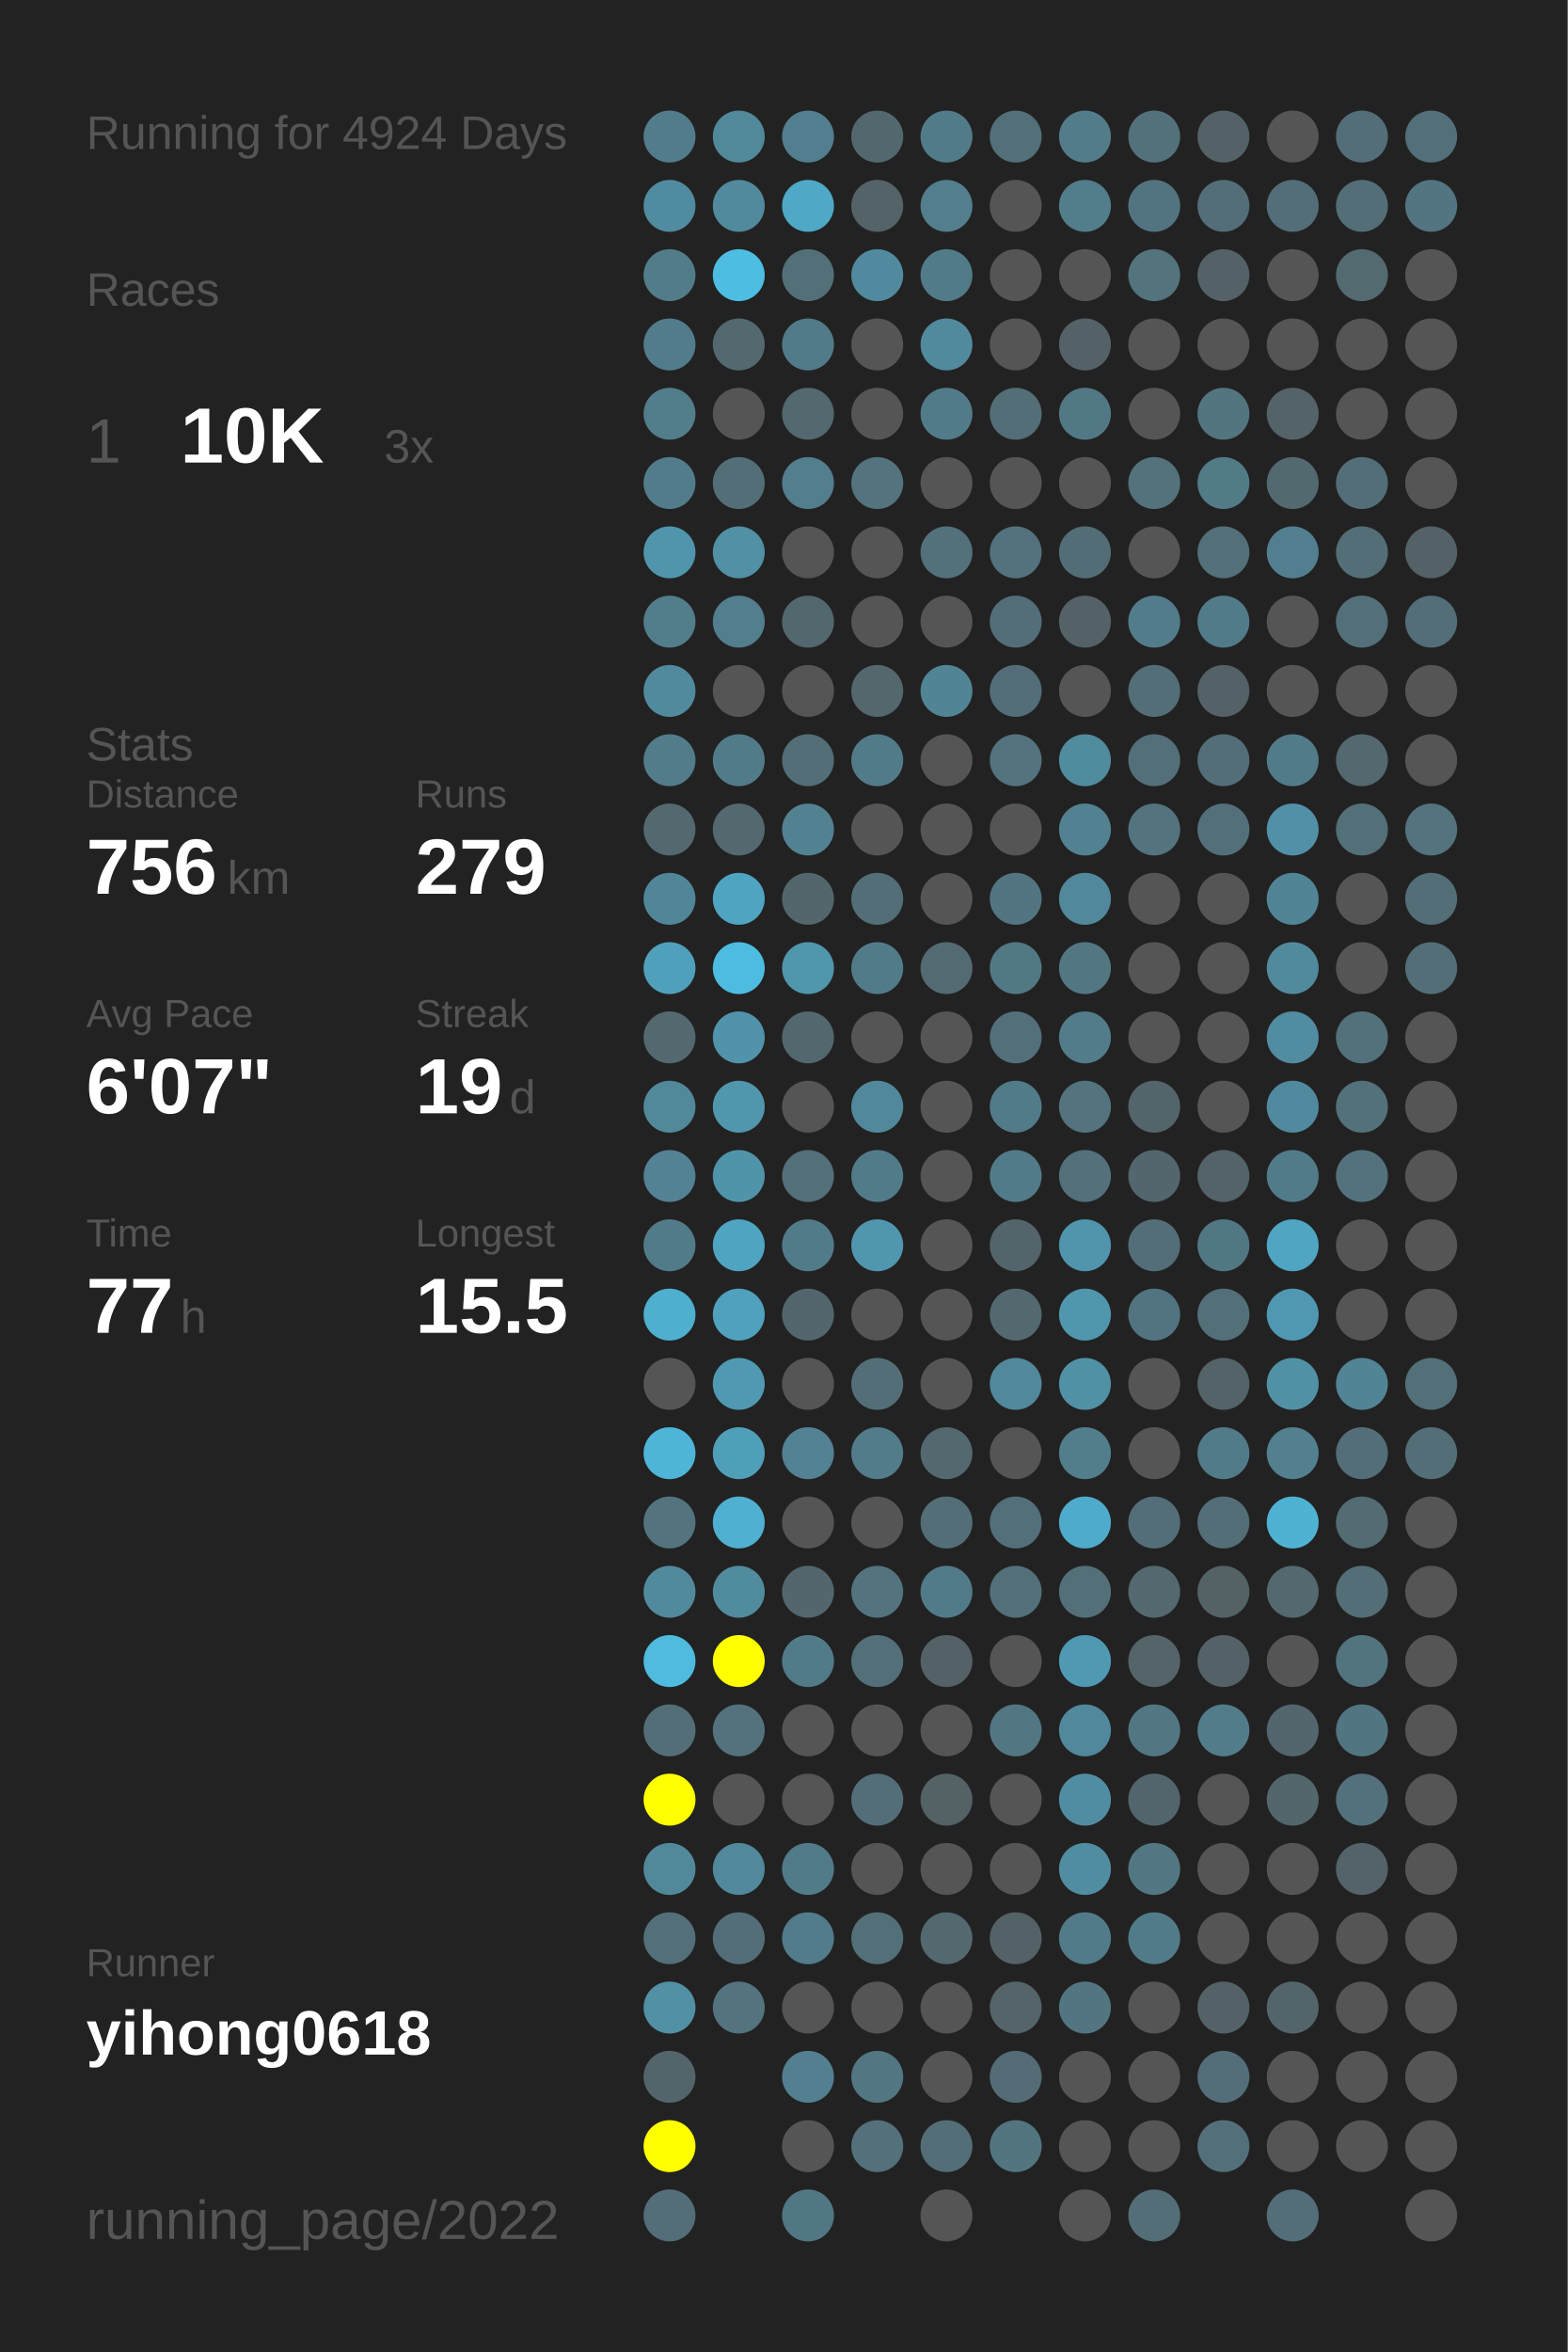
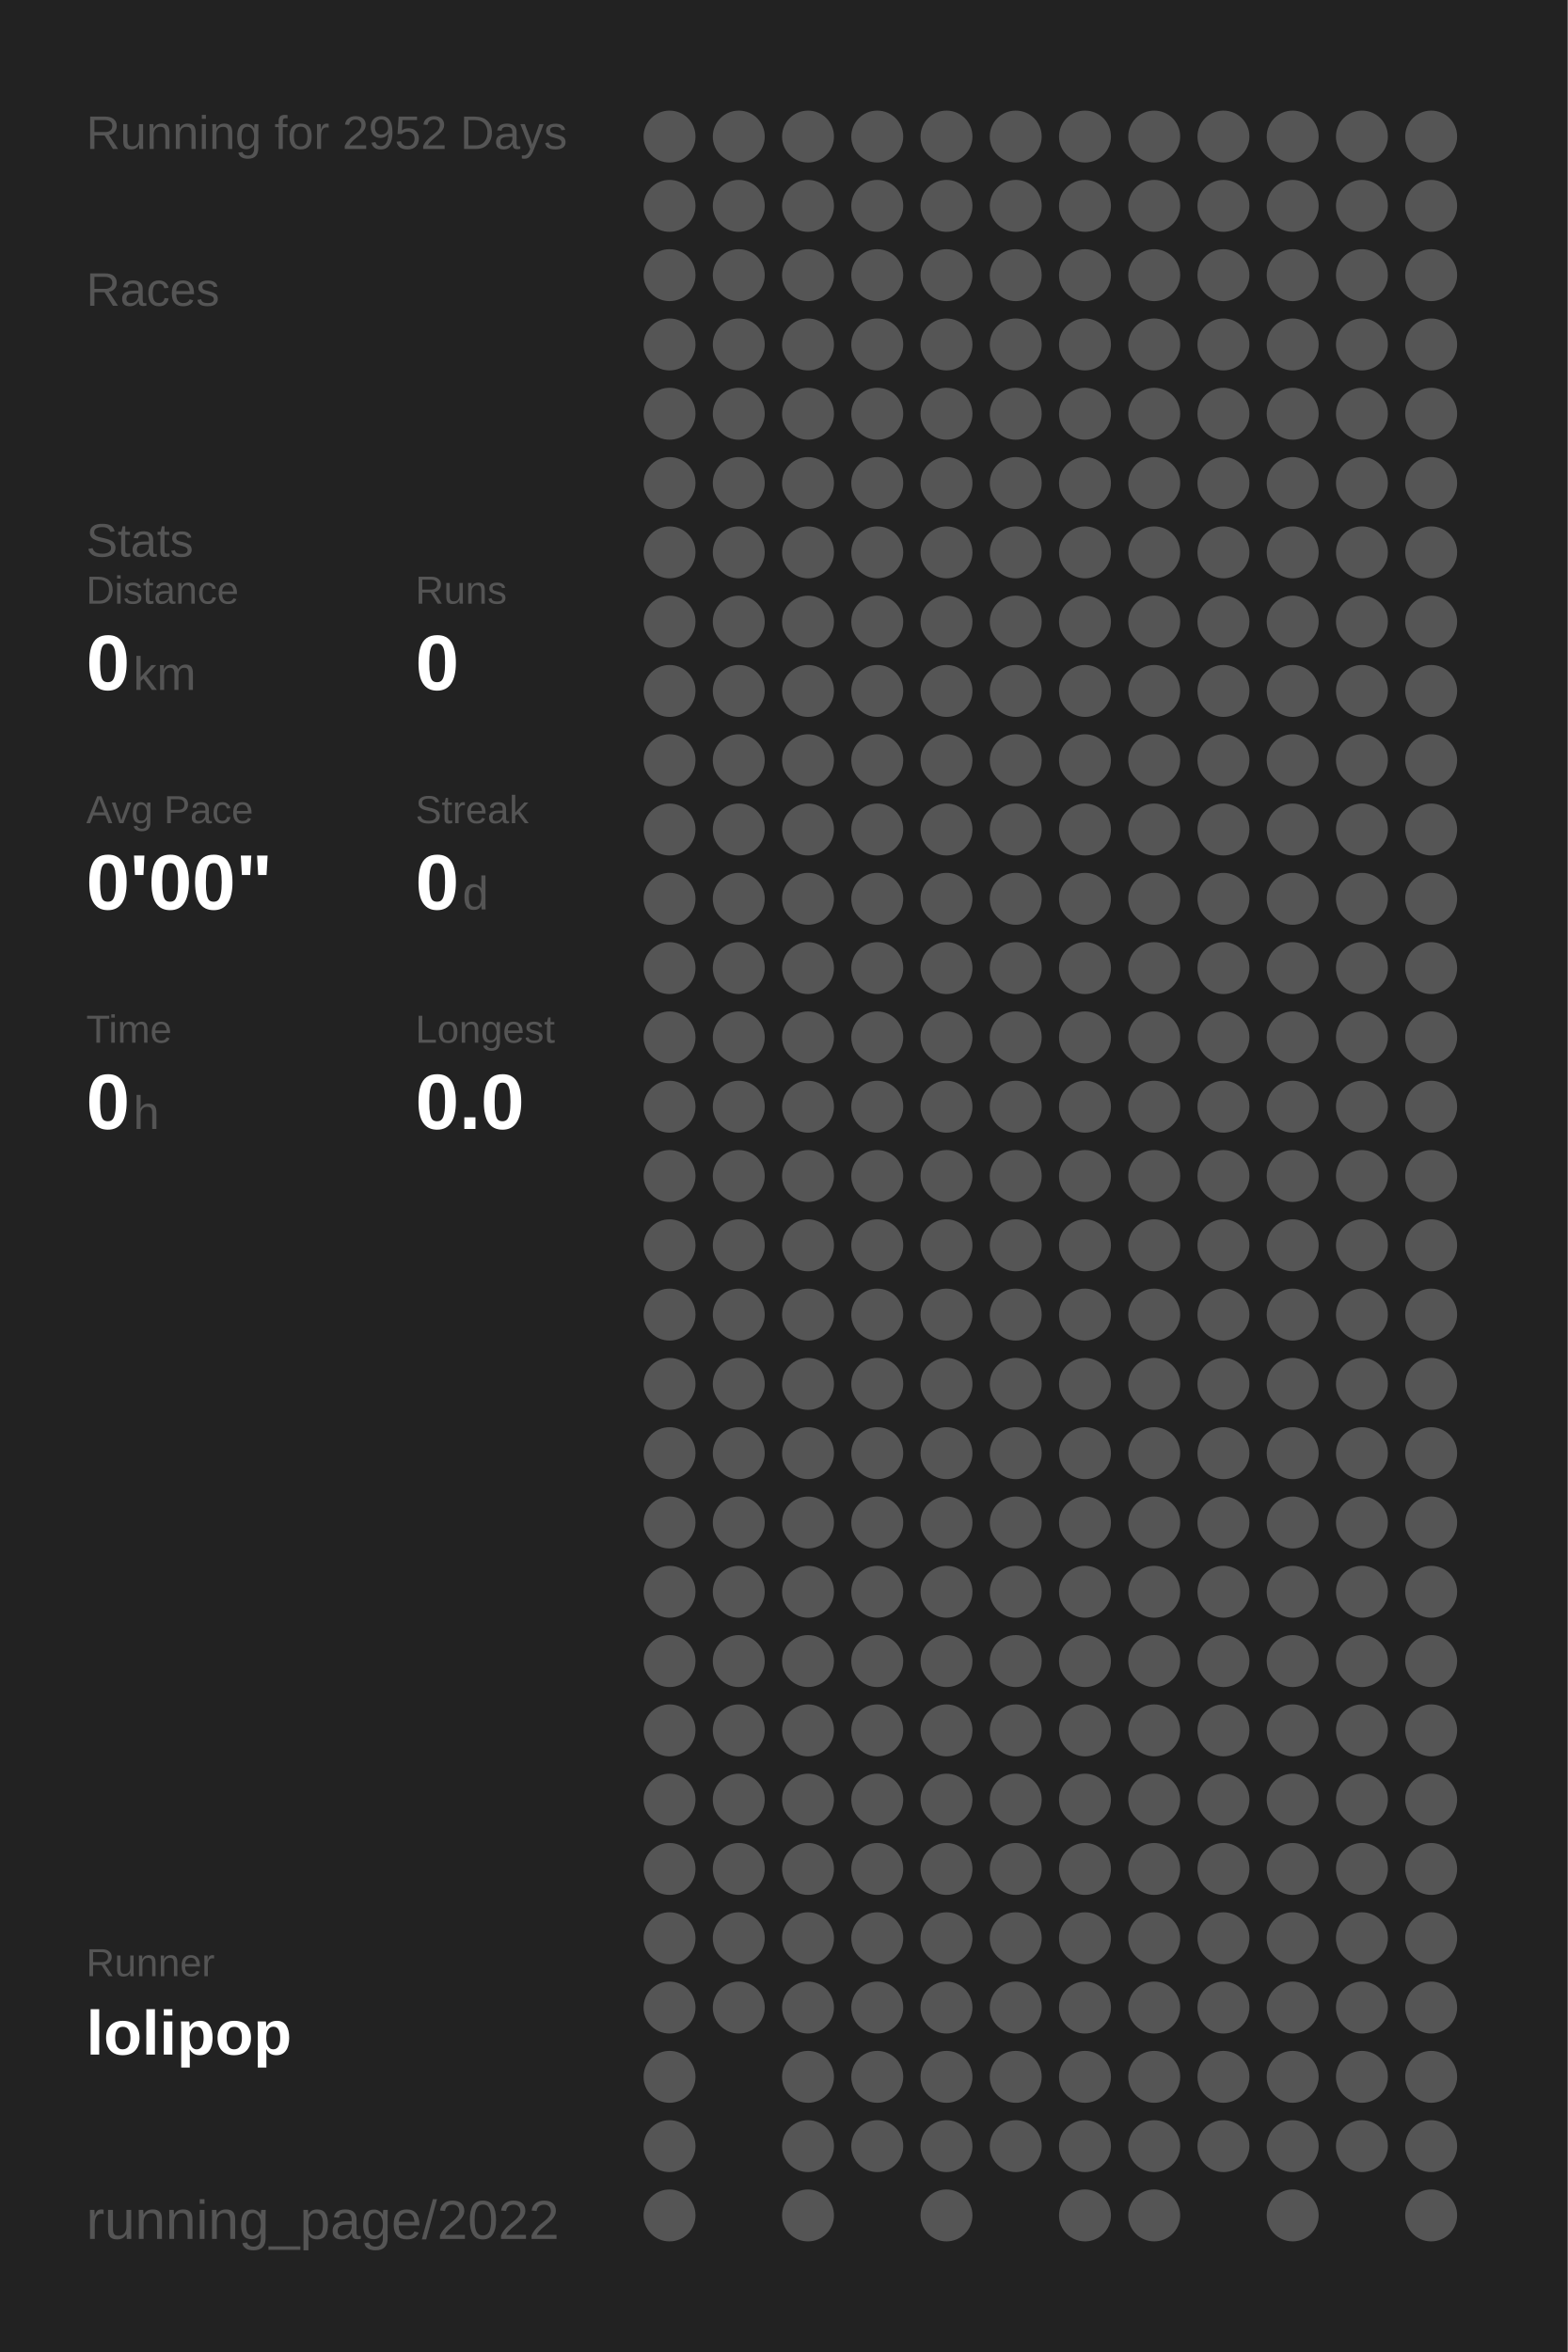
<svg xmlns="http://www.w3.org/2000/svg" baseProfile="full" height="300mm" version="1.1" viewBox="0,0,200,300" width="200mm">
  <defs />
  <rect fill="#222222" height="300" width="200" x="0" y="0" />
-   <text fill="#555555" style="font-size:6px; font-family:Arial;" x="11" y="19">Running for 4924 Days</text>
+   <text fill="#555555" style="font-size:6px; font-family:Arial;" x="11" y="19">Running for 2952 Days</text>
  <text fill="#555555" style="font-size:6px; font-family:Arial;" x="11" y="39">Races</text>
-   <text fill="#555555" style="font-size:8px; font-family:Arial;" x="11" y="59">1</text>
-   <text fill="#FFFFFF" style="font-size:10px; font-family:Arial; font-weight:bold;" x="23" y="59">10K</text>
-   <text fill="#555555" style="font-size:6px; font-family:Arial;" x="49" y="59">3x</text>
-   <text fill="#555555" style="font-size:6px; font-family:Arial;" x="11" y="97">Stats</text>
-   <text fill="#555555" style="font-size:5px; font-family:Arial;" x="11" y="103">Distance</text>
-   <text fill="#FFFFFF" style="font-size:10px; font-family:Arial; font-weight:bold;" x="11" y="114">756</text>
-   <text fill="#555555" style="font-size:6px; font-family:Arial;" x="29" y="114">km</text>
-   <text fill="#555555" style="font-size:5px; font-family:Arial;" x="53" y="103">Runs</text>
-   <text fill="#FFFFFF" style="font-size:10px; font-family:Arial; font-weight:bold;" x="53" y="114">279</text>
-   <text fill="#555555" style="font-size:5px; font-family:Arial;" x="11" y="131">Avg Pace</text>
-   <text fill="#FFFFFF" style="font-size:10px; font-family:Arial; font-weight:bold;" x="11" y="142">6'07"</text>
-   <text fill="#555555" style="font-size:5px; font-family:Arial;" x="53" y="131">Streak</text>
-   <text fill="#FFFFFF" style="font-size:10px; font-family:Arial; font-weight:bold;" x="53" y="142">19</text>
-   <text fill="#555555" style="font-size:6px; font-family:Arial;" x="65" y="142">d</text>
-   <text fill="#555555" style="font-size:5px; font-family:Arial;" x="11" y="159">Time</text>
-   <text fill="#FFFFFF" style="font-size:10px; font-family:Arial; font-weight:bold;" x="11" y="170">77</text>
-   <text fill="#555555" style="font-size:6px; font-family:Arial;" x="23" y="170">h</text>
-   <text fill="#555555" style="font-size:5px; font-family:Arial;" x="53" y="159">Longest</text>
-   <text fill="#FFFFFF" style="font-size:10px; font-family:Arial; font-weight:bold;" x="53" y="170">15.5</text>
+   <text fill="#555555" style="font-size:6px; font-family:Arial;" x="11" y="71">Stats</text>
+   <text fill="#555555" style="font-size:5px; font-family:Arial;" x="11" y="77">Distance</text>
+   <text fill="#FFFFFF" style="font-size:10px; font-family:Arial; font-weight:bold;" x="11" y="88">0</text>
+   <text fill="#555555" style="font-size:6px; font-family:Arial;" x="17" y="88">km</text>
+   <text fill="#555555" style="font-size:5px; font-family:Arial;" x="53" y="77">Runs</text>
+   <text fill="#FFFFFF" style="font-size:10px; font-family:Arial; font-weight:bold;" x="53" y="88">0</text>
+   <text fill="#555555" style="font-size:5px; font-family:Arial;" x="11" y="105">Avg Pace</text>
+   <text fill="#FFFFFF" style="font-size:10px; font-family:Arial; font-weight:bold;" x="11" y="116">0'00"</text>
+   <text fill="#555555" style="font-size:5px; font-family:Arial;" x="53" y="105">Streak</text>
+   <text fill="#FFFFFF" style="font-size:10px; font-family:Arial; font-weight:bold;" x="53" y="116">0</text>
+   <text fill="#555555" style="font-size:6px; font-family:Arial;" x="59" y="116">d</text>
+   <text fill="#555555" style="font-size:5px; font-family:Arial;" x="11" y="133">Time</text>
+   <text fill="#FFFFFF" style="font-size:10px; font-family:Arial; font-weight:bold;" x="11" y="144">0</text>
+   <text fill="#555555" style="font-size:6px; font-family:Arial;" x="17" y="144">h</text>
+   <text fill="#555555" style="font-size:5px; font-family:Arial;" x="53" y="133">Longest</text>
+   <text fill="#FFFFFF" style="font-size:10px; font-family:Arial; font-weight:bold;" x="53" y="144">0.0</text>
  <text fill="#555555" style="font-size:5px; font-family:Arial;" x="11" y="252.065">Runner</text>
-   <text fill="#FFFFFF" style="font-size:8px; font-family:Arial; font-weight:bold;" x="11" y="262.065">yihong0618</text>
+   <text fill="#FFFFFF" style="font-size:8px; font-family:Arial; font-weight:bold;" x="11" y="262.065">lolipop</text>
  <text fill="#555555" style="font-size:7px; font-family:Arial;" x="11" y="285.581">running_page/2022</text>
-   <circle cx="85.417" cy="17.419" fill="#527c8b" r="3.312" />
-   <circle cx="85.417" cy="26.258" fill="#518b9f" r="3.312" />
-   <circle cx="85.417" cy="35.097" fill="#527c8a" r="3.312" />
-   <circle cx="85.417" cy="43.935" fill="#527c8b" r="3.312" />
-   <circle cx="85.417" cy="52.774" fill="#527d8b" r="3.312" />
-   <circle cx="85.417" cy="61.613" fill="#527c8b" r="3.312" />
-   <circle cx="85.417" cy="70.452" fill="#5095ac" r="3.312" />
-   <circle cx="85.417" cy="79.29" fill="#527d8b" r="3.312" />
-   <circle cx="85.417" cy="88.129" fill="#518a9d" r="3.312" />
-   <circle cx="85.417" cy="96.968" fill="#527c8a" r="3.312" />
-   <circle cx="85.417" cy="105.806" fill="#53686f" r="3.312" />
-   <circle cx="85.417" cy="114.645" fill="#518698" r="3.312" />
-   <circle cx="85.417" cy="123.484" fill="#50a0bc" r="3.312" />
-   <circle cx="85.417" cy="132.323" fill="#53686f" r="3.312" />
-   <circle cx="85.417" cy="141.161" fill="#51889a" r="3.312" />
-   <circle cx="85.417" cy="150" fill="#528293" r="3.312" />
-   <circle cx="85.417" cy="158.839" fill="#527b89" r="3.312" />
-   <circle cx="85.417" cy="167.677" fill="#4fafcf" r="3.312" />
+   <circle cx="85.417" cy="17.419" fill="#555555" r="3.312" />
+   <circle cx="85.417" cy="26.258" fill="#555555" r="3.312" />
+   <circle cx="85.417" cy="35.097" fill="#555555" r="3.312" />
+   <circle cx="85.417" cy="43.935" fill="#555555" r="3.312" />
+   <circle cx="85.417" cy="52.774" fill="#555555" r="3.312" />
+   <circle cx="85.417" cy="61.613" fill="#555555" r="3.312" />
+   <circle cx="85.417" cy="70.452" fill="#555555" r="3.312" />
+   <circle cx="85.417" cy="79.29" fill="#555555" r="3.312" />
+   <circle cx="85.417" cy="88.129" fill="#555555" r="3.312" />
+   <circle cx="85.417" cy="96.968" fill="#555555" r="3.312" />
+   <circle cx="85.417" cy="105.806" fill="#555555" r="3.312" />
+   <circle cx="85.417" cy="114.645" fill="#555555" r="3.312" />
+   <circle cx="85.417" cy="123.484" fill="#555555" r="3.312" />
+   <circle cx="85.417" cy="132.323" fill="#555555" r="3.312" />
+   <circle cx="85.417" cy="141.161" fill="#555555" r="3.312" />
+   <circle cx="85.417" cy="150" fill="#555555" r="3.312" />
+   <circle cx="85.417" cy="158.839" fill="#555555" r="3.312" />
+   <circle cx="85.417" cy="167.677" fill="#555555" r="3.312" />
  <circle cx="85.417" cy="176.516" fill="#555555" r="3.312" />
-   <circle cx="85.417" cy="185.355" fill="#4eb5d8" r="3.312" />
-   <circle cx="85.417" cy="194.194" fill="#53747f" r="3.312" />
-   <circle cx="85.417" cy="203.032" fill="#518a9d" r="3.312" />
-   <circle cx="85.417" cy="211.871" fill="#4ebbdf" r="3.312" />
-   <circle cx="85.417" cy="220.71" fill="#536e77" r="3.312" />
-   <circle cx="85.417" cy="229.548" fill="#FFFF00" r="3.312" />
-   <circle cx="85.417" cy="238.387" fill="#51899b" r="3.312" />
-   <circle cx="85.417" cy="247.226" fill="#536f79" r="3.312" />
-   <circle cx="85.417" cy="256.065" fill="#5190a5" r="3.312" />
-   <circle cx="85.417" cy="264.903" fill="#53656b" r="3.312" />
-   <circle cx="85.417" cy="273.742" fill="#FFFF00" r="3.312" />
-   <circle cx="85.417" cy="282.581" fill="#536e78" r="3.312" />
-   <circle cx="94.25" cy="17.419" fill="#51889a" r="3.312" />
-   <circle cx="94.25" cy="26.258" fill="#518a9d" r="3.312" />
-   <circle cx="94.25" cy="35.097" fill="#4ebde2" r="3.312" />
-   <circle cx="94.25" cy="43.935" fill="#53686f" r="3.312" />
+   <circle cx="85.417" cy="185.355" fill="#555555" r="3.312" />
+   <circle cx="85.417" cy="194.194" fill="#555555" r="3.312" />
+   <circle cx="85.417" cy="203.032" fill="#555555" r="3.312" />
+   <circle cx="85.417" cy="211.871" fill="#555555" r="3.312" />
+   <circle cx="85.417" cy="220.71" fill="#555555" r="3.312" />
+   <circle cx="85.417" cy="229.548" fill="#555555" r="3.312" />
+   <circle cx="85.417" cy="238.387" fill="#555555" r="3.312" />
+   <circle cx="85.417" cy="247.226" fill="#555555" r="3.312" />
+   <circle cx="85.417" cy="256.065" fill="#555555" r="3.312" />
+   <circle cx="85.417" cy="264.903" fill="#555555" r="3.312" />
+   <circle cx="85.417" cy="273.742" fill="#555555" r="3.312" />
+   <circle cx="85.417" cy="282.581" fill="#555555" r="3.312" />
+   <circle cx="94.25" cy="17.419" fill="#555555" r="3.312" />
+   <circle cx="94.25" cy="26.258" fill="#555555" r="3.312" />
+   <circle cx="94.25" cy="35.097" fill="#555555" r="3.312" />
+   <circle cx="94.25" cy="43.935" fill="#555555" r="3.312" />
  <circle cx="94.25" cy="52.774" fill="#555555" r="3.312" />
-   <circle cx="94.25" cy="61.613" fill="#536e77" r="3.312" />
-   <circle cx="94.25" cy="70.452" fill="#5190a5" r="3.312" />
-   <circle cx="94.25" cy="79.29" fill="#527e8d" r="3.312" />
+   <circle cx="94.25" cy="61.613" fill="#555555" r="3.312" />
+   <circle cx="94.25" cy="70.452" fill="#555555" r="3.312" />
+   <circle cx="94.25" cy="79.29" fill="#555555" r="3.312" />
  <circle cx="94.25" cy="88.129" fill="#555555" r="3.312" />
-   <circle cx="94.25" cy="96.968" fill="#527b89" r="3.312" />
-   <circle cx="94.25" cy="105.806" fill="#53686f" r="3.312" />
-   <circle cx="94.25" cy="114.645" fill="#4fa4c1" r="3.312" />
-   <circle cx="94.25" cy="123.484" fill="#4ebce1" r="3.312" />
-   <circle cx="94.25" cy="132.323" fill="#5093aa" r="3.312" />
-   <circle cx="94.25" cy="141.161" fill="#5096ad" r="3.312" />
-   <circle cx="94.25" cy="150" fill="#5094aa" r="3.312" />
-   <circle cx="94.25" cy="158.839" fill="#4fa4c1" r="3.312" />
-   <circle cx="94.25" cy="167.677" fill="#50a1bd" r="3.312" />
-   <circle cx="94.25" cy="176.516" fill="#5099b2" r="3.312" />
-   <circle cx="94.25" cy="185.355" fill="#509fb9" r="3.312" />
-   <circle cx="94.25" cy="194.194" fill="#4fb0d1" r="3.312" />
-   <circle cx="94.25" cy="203.032" fill="#518b9e" r="3.312" />
-   <circle cx="94.25" cy="211.871" fill="#FFFF00" r="3.312" />
-   <circle cx="94.25" cy="220.71" fill="#53727d" r="3.312" />
+   <circle cx="94.25" cy="96.968" fill="#555555" r="3.312" />
+   <circle cx="94.25" cy="105.806" fill="#555555" r="3.312" />
+   <circle cx="94.25" cy="114.645" fill="#555555" r="3.312" />
+   <circle cx="94.25" cy="123.484" fill="#555555" r="3.312" />
+   <circle cx="94.25" cy="132.323" fill="#555555" r="3.312" />
+   <circle cx="94.25" cy="141.161" fill="#555555" r="3.312" />
+   <circle cx="94.25" cy="150" fill="#555555" r="3.312" />
+   <circle cx="94.25" cy="158.839" fill="#555555" r="3.312" />
+   <circle cx="94.25" cy="167.677" fill="#555555" r="3.312" />
+   <circle cx="94.25" cy="176.516" fill="#555555" r="3.312" />
+   <circle cx="94.25" cy="185.355" fill="#555555" r="3.312" />
+   <circle cx="94.25" cy="194.194" fill="#555555" r="3.312" />
+   <circle cx="94.25" cy="203.032" fill="#555555" r="3.312" />
+   <circle cx="94.25" cy="211.871" fill="#555555" r="3.312" />
+   <circle cx="94.25" cy="220.71" fill="#555555" r="3.312" />
  <circle cx="94.25" cy="229.548" fill="#555555" r="3.312" />
-   <circle cx="94.25" cy="238.387" fill="#51889b" r="3.312" />
-   <circle cx="94.25" cy="247.226" fill="#536e78" r="3.312" />
-   <circle cx="94.25" cy="256.065" fill="#53737e" r="3.312" />
-   <circle cx="103.083" cy="17.419" fill="#527f8f" r="3.312" />
-   <circle cx="103.083" cy="26.258" fill="#4fa8c6" r="3.312" />
-   <circle cx="103.083" cy="35.097" fill="#536f78" r="3.312" />
-   <circle cx="103.083" cy="43.935" fill="#527b89" r="3.312" />
-   <circle cx="103.083" cy="52.774" fill="#53686f" r="3.312" />
-   <circle cx="103.083" cy="61.613" fill="#527e8d" r="3.312" />
+   <circle cx="94.25" cy="238.387" fill="#555555" r="3.312" />
+   <circle cx="94.25" cy="247.226" fill="#555555" r="3.312" />
+   <circle cx="94.25" cy="256.065" fill="#555555" r="3.312" />
+   <circle cx="103.083" cy="17.419" fill="#555555" r="3.312" />
+   <circle cx="103.083" cy="26.258" fill="#555555" r="3.312" />
+   <circle cx="103.083" cy="35.097" fill="#555555" r="3.312" />
+   <circle cx="103.083" cy="43.935" fill="#555555" r="3.312" />
+   <circle cx="103.083" cy="52.774" fill="#555555" r="3.312" />
+   <circle cx="103.083" cy="61.613" fill="#555555" r="3.312" />
  <circle cx="103.083" cy="70.452" fill="#555555" r="3.312" />
-   <circle cx="103.083" cy="79.29" fill="#53676e" r="3.312" />
+   <circle cx="103.083" cy="79.29" fill="#555555" r="3.312" />
  <circle cx="103.083" cy="88.129" fill="#555555" r="3.312" />
-   <circle cx="103.083" cy="96.968" fill="#536e77" r="3.312" />
-   <circle cx="103.083" cy="105.806" fill="#528191" r="3.312" />
-   <circle cx="103.083" cy="114.645" fill="#53666c" r="3.312" />
-   <circle cx="103.083" cy="123.484" fill="#5097ae" r="3.312" />
-   <circle cx="103.083" cy="132.323" fill="#53676e" r="3.312" />
+   <circle cx="103.083" cy="96.968" fill="#555555" r="3.312" />
+   <circle cx="103.083" cy="105.806" fill="#555555" r="3.312" />
+   <circle cx="103.083" cy="114.645" fill="#555555" r="3.312" />
+   <circle cx="103.083" cy="123.484" fill="#555555" r="3.312" />
+   <circle cx="103.083" cy="132.323" fill="#555555" r="3.312" />
  <circle cx="103.083" cy="141.161" fill="#555555" r="3.312" />
-   <circle cx="103.083" cy="150" fill="#536f78" r="3.312" />
-   <circle cx="103.083" cy="158.839" fill="#527b89" r="3.312" />
-   <circle cx="103.083" cy="167.677" fill="#53666d" r="3.312" />
+   <circle cx="103.083" cy="150" fill="#555555" r="3.312" />
+   <circle cx="103.083" cy="158.839" fill="#555555" r="3.312" />
+   <circle cx="103.083" cy="167.677" fill="#555555" r="3.312" />
  <circle cx="103.083" cy="176.516" fill="#555555" r="3.312" />
-   <circle cx="103.083" cy="185.355" fill="#528293" r="3.312" />
+   <circle cx="103.083" cy="185.355" fill="#555555" r="3.312" />
  <circle cx="103.083" cy="194.194" fill="#555555" r="3.312" />
-   <circle cx="103.083" cy="203.032" fill="#53666d" r="3.312" />
-   <circle cx="103.083" cy="211.871" fill="#527b89" r="3.312" />
+   <circle cx="103.083" cy="203.032" fill="#555555" r="3.312" />
+   <circle cx="103.083" cy="211.871" fill="#555555" r="3.312" />
  <circle cx="103.083" cy="220.71" fill="#555555" r="3.312" />
  <circle cx="103.083" cy="229.548" fill="#555555" r="3.312" />
-   <circle cx="103.083" cy="238.387" fill="#527b89" r="3.312" />
-   <circle cx="103.083" cy="247.226" fill="#527c8b" r="3.312" />
+   <circle cx="103.083" cy="238.387" fill="#555555" r="3.312" />
+   <circle cx="103.083" cy="247.226" fill="#555555" r="3.312" />
  <circle cx="103.083" cy="256.065" fill="#555555" r="3.312" />
-   <circle cx="103.083" cy="264.903" fill="#528090" r="3.312" />
+   <circle cx="103.083" cy="264.903" fill="#555555" r="3.312" />
  <circle cx="103.083" cy="273.742" fill="#555555" r="3.312" />
-   <circle cx="103.083" cy="282.581" fill="#527784" r="3.312" />
-   <circle cx="111.917" cy="17.419" fill="#53686e" r="3.312" />
-   <circle cx="111.917" cy="26.258" fill="#546368" r="3.312" />
-   <circle cx="111.917" cy="35.097" fill="#518a9e" r="3.312" />
+   <circle cx="103.083" cy="282.581" fill="#555555" r="3.312" />
+   <circle cx="111.917" cy="17.419" fill="#555555" r="3.312" />
+   <circle cx="111.917" cy="26.258" fill="#555555" r="3.312" />
+   <circle cx="111.917" cy="35.097" fill="#555555" r="3.312" />
  <circle cx="111.917" cy="43.935" fill="#555555" r="3.312" />
  <circle cx="111.917" cy="52.774" fill="#555555" r="3.312" />
-   <circle cx="111.917" cy="61.613" fill="#53737e" r="3.312" />
+   <circle cx="111.917" cy="61.613" fill="#555555" r="3.312" />
  <circle cx="111.917" cy="70.452" fill="#555555" r="3.312" />
  <circle cx="111.917" cy="79.29" fill="#555555" r="3.312" />
-   <circle cx="111.917" cy="88.129" fill="#53676d" r="3.312" />
-   <circle cx="111.917" cy="96.968" fill="#527b89" r="3.312" />
+   <circle cx="111.917" cy="88.129" fill="#555555" r="3.312" />
+   <circle cx="111.917" cy="96.968" fill="#555555" r="3.312" />
  <circle cx="111.917" cy="105.806" fill="#555555" r="3.312" />
-   <circle cx="111.917" cy="114.645" fill="#536e77" r="3.312" />
-   <circle cx="111.917" cy="123.484" fill="#527b89" r="3.312" />
+   <circle cx="111.917" cy="114.645" fill="#555555" r="3.312" />
+   <circle cx="111.917" cy="123.484" fill="#555555" r="3.312" />
  <circle cx="111.917" cy="132.323" fill="#555555" r="3.312" />
-   <circle cx="111.917" cy="141.161" fill="#51889b" r="3.312" />
-   <circle cx="111.917" cy="150" fill="#527b89" r="3.312" />
-   <circle cx="111.917" cy="158.839" fill="#5096ae" r="3.312" />
+   <circle cx="111.917" cy="141.161" fill="#555555" r="3.312" />
+   <circle cx="111.917" cy="150" fill="#555555" r="3.312" />
+   <circle cx="111.917" cy="158.839" fill="#555555" r="3.312" />
  <circle cx="111.917" cy="167.677" fill="#555555" r="3.312" />
-   <circle cx="111.917" cy="176.516" fill="#536e77" r="3.312" />
-   <circle cx="111.917" cy="185.355" fill="#527c8a" r="3.312" />
+   <circle cx="111.917" cy="176.516" fill="#555555" r="3.312" />
+   <circle cx="111.917" cy="185.355" fill="#555555" r="3.312" />
  <circle cx="111.917" cy="194.194" fill="#555555" r="3.312" />
-   <circle cx="111.917" cy="203.032" fill="#53737e" r="3.312" />
-   <circle cx="111.917" cy="211.871" fill="#536f79" r="3.312" />
+   <circle cx="111.917" cy="203.032" fill="#555555" r="3.312" />
+   <circle cx="111.917" cy="211.871" fill="#555555" r="3.312" />
  <circle cx="111.917" cy="220.71" fill="#555555" r="3.312" />
-   <circle cx="111.917" cy="229.548" fill="#536e78" r="3.312" />
+   <circle cx="111.917" cy="229.548" fill="#555555" r="3.312" />
  <circle cx="111.917" cy="238.387" fill="#555555" r="3.312" />
-   <circle cx="111.917" cy="247.226" fill="#536f78" r="3.312" />
+   <circle cx="111.917" cy="247.226" fill="#555555" r="3.312" />
  <circle cx="111.917" cy="256.065" fill="#555555" r="3.312" />
-   <circle cx="111.917" cy="264.903" fill="#527682" r="3.312" />
-   <circle cx="111.917" cy="273.742" fill="#53707b" r="3.312" />
-   <circle cx="120.75" cy="17.419" fill="#527b89" r="3.312" />
-   <circle cx="120.75" cy="26.258" fill="#527e8d" r="3.312" />
-   <circle cx="120.75" cy="35.097" fill="#527b89" r="3.312" />
-   <circle cx="120.75" cy="43.935" fill="#51899d" r="3.312" />
-   <circle cx="120.75" cy="52.774" fill="#527b89" r="3.312" />
+   <circle cx="111.917" cy="264.903" fill="#555555" r="3.312" />
+   <circle cx="111.917" cy="273.742" fill="#555555" r="3.312" />
+   <circle cx="120.75" cy="17.419" fill="#555555" r="3.312" />
+   <circle cx="120.75" cy="26.258" fill="#555555" r="3.312" />
+   <circle cx="120.75" cy="35.097" fill="#555555" r="3.312" />
+   <circle cx="120.75" cy="43.935" fill="#555555" r="3.312" />
+   <circle cx="120.75" cy="52.774" fill="#555555" r="3.312" />
  <circle cx="120.75" cy="61.613" fill="#555555" r="3.312" />
-   <circle cx="120.75" cy="70.452" fill="#53717b" r="3.312" />
+   <circle cx="120.75" cy="70.452" fill="#555555" r="3.312" />
  <circle cx="120.75" cy="79.29" fill="#555555" r="3.312" />
-   <circle cx="120.75" cy="88.129" fill="#518495" r="3.312" />
+   <circle cx="120.75" cy="88.129" fill="#555555" r="3.312" />
  <circle cx="120.75" cy="96.968" fill="#555555" r="3.312" />
  <circle cx="120.75" cy="105.806" fill="#555555" r="3.312" />
  <circle cx="120.75" cy="114.645" fill="#555555" r="3.312" />
-   <circle cx="120.75" cy="123.484" fill="#536a72" r="3.312" />
+   <circle cx="120.75" cy="123.484" fill="#555555" r="3.312" />
  <circle cx="120.75" cy="132.323" fill="#555555" r="3.312" />
  <circle cx="120.75" cy="141.161" fill="#555555" r="3.312" />
  <circle cx="120.75" cy="150" fill="#555555" r="3.312" />
  <circle cx="120.75" cy="158.839" fill="#555555" r="3.312" />
  <circle cx="120.75" cy="167.677" fill="#555555" r="3.312" />
  <circle cx="120.75" cy="176.516" fill="#555555" r="3.312" />
-   <circle cx="120.75" cy="185.355" fill="#53686f" r="3.312" />
-   <circle cx="120.75" cy="194.194" fill="#536e77" r="3.312" />
-   <circle cx="120.75" cy="203.032" fill="#527b89" r="3.312" />
-   <circle cx="120.75" cy="211.871" fill="#546166" r="3.312" />
+   <circle cx="120.75" cy="185.355" fill="#555555" r="3.312" />
+   <circle cx="120.75" cy="194.194" fill="#555555" r="3.312" />
+   <circle cx="120.75" cy="203.032" fill="#555555" r="3.312" />
+   <circle cx="120.75" cy="211.871" fill="#555555" r="3.312" />
  <circle cx="120.75" cy="220.71" fill="#555555" r="3.312" />
-   <circle cx="120.75" cy="229.548" fill="#546266" r="3.312" />
+   <circle cx="120.75" cy="229.548" fill="#555555" r="3.312" />
  <circle cx="120.75" cy="238.387" fill="#555555" r="3.312" />
-   <circle cx="120.75" cy="247.226" fill="#53686f" r="3.312" />
+   <circle cx="120.75" cy="247.226" fill="#555555" r="3.312" />
  <circle cx="120.75" cy="256.065" fill="#555555" r="3.312" />
  <circle cx="120.75" cy="264.903" fill="#555555" r="3.312" />
-   <circle cx="120.75" cy="273.742" fill="#536e77" r="3.312" />
+   <circle cx="120.75" cy="273.742" fill="#555555" r="3.312" />
  <circle cx="120.75" cy="282.581" fill="#555555" r="3.312" />
-   <circle cx="129.583" cy="17.419" fill="#536f78" r="3.312" />
+   <circle cx="129.583" cy="17.419" fill="#555555" r="3.312" />
  <circle cx="129.583" cy="26.258" fill="#555555" r="3.312" />
  <circle cx="129.583" cy="35.097" fill="#555555" r="3.312" />
  <circle cx="129.583" cy="43.935" fill="#555555" r="3.312" />
-   <circle cx="129.583" cy="52.774" fill="#536e77" r="3.312" />
+   <circle cx="129.583" cy="52.774" fill="#555555" r="3.312" />
  <circle cx="129.583" cy="61.613" fill="#555555" r="3.312" />
-   <circle cx="129.583" cy="70.452" fill="#53727d" r="3.312" />
-   <circle cx="129.583" cy="79.29" fill="#536e78" r="3.312" />
-   <circle cx="129.583" cy="88.129" fill="#536e78" r="3.312" />
-   <circle cx="129.583" cy="96.968" fill="#53737e" r="3.312" />
+   <circle cx="129.583" cy="70.452" fill="#555555" r="3.312" />
+   <circle cx="129.583" cy="79.29" fill="#555555" r="3.312" />
+   <circle cx="129.583" cy="88.129" fill="#555555" r="3.312" />
+   <circle cx="129.583" cy="96.968" fill="#555555" r="3.312" />
  <circle cx="129.583" cy="105.806" fill="#555555" r="3.312" />
-   <circle cx="129.583" cy="114.645" fill="#527581" r="3.312" />
-   <circle cx="129.583" cy="123.484" fill="#527884" r="3.312" />
-   <circle cx="129.583" cy="132.323" fill="#536f79" r="3.312" />
-   <circle cx="129.583" cy="141.161" fill="#527b89" r="3.312" />
-   <circle cx="129.583" cy="150" fill="#527b89" r="3.312" />
-   <circle cx="129.583" cy="158.839" fill="#53646a" r="3.312" />
-   <circle cx="129.583" cy="167.677" fill="#53686f" r="3.312" />
-   <circle cx="129.583" cy="176.516" fill="#51889b" r="3.312" />
+   <circle cx="129.583" cy="114.645" fill="#555555" r="3.312" />
+   <circle cx="129.583" cy="123.484" fill="#555555" r="3.312" />
+   <circle cx="129.583" cy="132.323" fill="#555555" r="3.312" />
+   <circle cx="129.583" cy="141.161" fill="#555555" r="3.312" />
+   <circle cx="129.583" cy="150" fill="#555555" r="3.312" />
+   <circle cx="129.583" cy="158.839" fill="#555555" r="3.312" />
+   <circle cx="129.583" cy="167.677" fill="#555555" r="3.312" />
+   <circle cx="129.583" cy="176.516" fill="#555555" r="3.312" />
  <circle cx="129.583" cy="185.355" fill="#555555" r="3.312" />
-   <circle cx="129.583" cy="194.194" fill="#536f79" r="3.312" />
-   <circle cx="129.583" cy="203.032" fill="#53707a" r="3.312" />
+   <circle cx="129.583" cy="194.194" fill="#555555" r="3.312" />
+   <circle cx="129.583" cy="203.032" fill="#555555" r="3.312" />
  <circle cx="129.583" cy="211.871" fill="#555555" r="3.312" />
-   <circle cx="129.583" cy="220.71" fill="#527783" r="3.312" />
+   <circle cx="129.583" cy="220.71" fill="#555555" r="3.312" />
  <circle cx="129.583" cy="229.548" fill="#555555" r="3.312" />
  <circle cx="129.583" cy="238.387" fill="#555555" r="3.312" />
-   <circle cx="129.583" cy="247.226" fill="#546267" r="3.312" />
-   <circle cx="129.583" cy="256.065" fill="#546469" r="3.312" />
-   <circle cx="129.583" cy="264.903" fill="#536c75" r="3.312" />
-   <circle cx="129.583" cy="273.742" fill="#527580" r="3.312" />
-   <circle cx="138.417" cy="17.419" fill="#527c8a" r="3.312" />
-   <circle cx="138.417" cy="26.258" fill="#527d8b" r="3.312" />
+   <circle cx="129.583" cy="247.226" fill="#555555" r="3.312" />
+   <circle cx="129.583" cy="256.065" fill="#555555" r="3.312" />
+   <circle cx="129.583" cy="264.903" fill="#555555" r="3.312" />
+   <circle cx="129.583" cy="273.742" fill="#555555" r="3.312" />
+   <circle cx="138.417" cy="17.419" fill="#555555" r="3.312" />
+   <circle cx="138.417" cy="26.258" fill="#555555" r="3.312" />
  <circle cx="138.417" cy="35.097" fill="#555555" r="3.312" />
-   <circle cx="138.417" cy="43.935" fill="#546166" r="3.312" />
-   <circle cx="138.417" cy="52.774" fill="#527885" r="3.312" />
+   <circle cx="138.417" cy="43.935" fill="#555555" r="3.312" />
+   <circle cx="138.417" cy="52.774" fill="#555555" r="3.312" />
  <circle cx="138.417" cy="61.613" fill="#555555" r="3.312" />
-   <circle cx="138.417" cy="70.452" fill="#536d76" r="3.312" />
-   <circle cx="138.417" cy="79.29" fill="#546267" r="3.312" />
+   <circle cx="138.417" cy="70.452" fill="#555555" r="3.312" />
+   <circle cx="138.417" cy="79.29" fill="#555555" r="3.312" />
  <circle cx="138.417" cy="88.129" fill="#555555" r="3.312" />
-   <circle cx="138.417" cy="96.968" fill="#518b9e" r="3.312" />
-   <circle cx="138.417" cy="105.806" fill="#528292" r="3.312" />
-   <circle cx="138.417" cy="114.645" fill="#51889b" r="3.312" />
-   <circle cx="138.417" cy="123.484" fill="#527783" r="3.312" />
-   <circle cx="138.417" cy="132.323" fill="#527c8a" r="3.312" />
-   <circle cx="138.417" cy="141.161" fill="#53737e" r="3.312" />
-   <circle cx="138.417" cy="150" fill="#53707b" r="3.312" />
-   <circle cx="138.417" cy="158.839" fill="#5095ad" r="3.312" />
-   <circle cx="138.417" cy="167.677" fill="#5097ae" r="3.312" />
-   <circle cx="138.417" cy="176.516" fill="#5191a6" r="3.312" />
-   <circle cx="138.417" cy="185.355" fill="#527d8b" r="3.312" />
-   <circle cx="138.417" cy="194.194" fill="#4fabcb" r="3.312" />
-   <circle cx="138.417" cy="203.032" fill="#536f78" r="3.312" />
-   <circle cx="138.417" cy="211.871" fill="#5099b2" r="3.312" />
-   <circle cx="138.417" cy="220.71" fill="#51889b" r="3.312" />
-   <circle cx="138.417" cy="229.548" fill="#518da2" r="3.312" />
-   <circle cx="138.417" cy="238.387" fill="#518da1" r="3.312" />
-   <circle cx="138.417" cy="247.226" fill="#527b8a" r="3.312" />
-   <circle cx="138.417" cy="256.065" fill="#527581" r="3.312" />
+   <circle cx="138.417" cy="96.968" fill="#555555" r="3.312" />
+   <circle cx="138.417" cy="105.806" fill="#555555" r="3.312" />
+   <circle cx="138.417" cy="114.645" fill="#555555" r="3.312" />
+   <circle cx="138.417" cy="123.484" fill="#555555" r="3.312" />
+   <circle cx="138.417" cy="132.323" fill="#555555" r="3.312" />
+   <circle cx="138.417" cy="141.161" fill="#555555" r="3.312" />
+   <circle cx="138.417" cy="150" fill="#555555" r="3.312" />
+   <circle cx="138.417" cy="158.839" fill="#555555" r="3.312" />
+   <circle cx="138.417" cy="167.677" fill="#555555" r="3.312" />
+   <circle cx="138.417" cy="176.516" fill="#555555" r="3.312" />
+   <circle cx="138.417" cy="185.355" fill="#555555" r="3.312" />
+   <circle cx="138.417" cy="194.194" fill="#555555" r="3.312" />
+   <circle cx="138.417" cy="203.032" fill="#555555" r="3.312" />
+   <circle cx="138.417" cy="211.871" fill="#555555" r="3.312" />
+   <circle cx="138.417" cy="220.71" fill="#555555" r="3.312" />
+   <circle cx="138.417" cy="229.548" fill="#555555" r="3.312" />
+   <circle cx="138.417" cy="238.387" fill="#555555" r="3.312" />
+   <circle cx="138.417" cy="247.226" fill="#555555" r="3.312" />
+   <circle cx="138.417" cy="256.065" fill="#555555" r="3.312" />
  <circle cx="138.417" cy="264.903" fill="#555555" r="3.312" />
  <circle cx="138.417" cy="273.742" fill="#555555" r="3.312" />
  <circle cx="138.417" cy="282.581" fill="#555555" r="3.312" />
-   <circle cx="147.25" cy="17.419" fill="#53717b" r="3.312" />
-   <circle cx="147.25" cy="26.258" fill="#527480" r="3.312" />
-   <circle cx="147.25" cy="35.097" fill="#53737d" r="3.312" />
+   <circle cx="147.25" cy="17.419" fill="#555555" r="3.312" />
+   <circle cx="147.25" cy="26.258" fill="#555555" r="3.312" />
+   <circle cx="147.25" cy="35.097" fill="#555555" r="3.312" />
  <circle cx="147.25" cy="43.935" fill="#555555" r="3.312" />
  <circle cx="147.25" cy="52.774" fill="#555555" r="3.312" />
-   <circle cx="147.25" cy="61.613" fill="#53727c" r="3.312" />
+   <circle cx="147.25" cy="61.613" fill="#555555" r="3.312" />
  <circle cx="147.25" cy="70.452" fill="#555555" r="3.312" />
-   <circle cx="147.25" cy="79.29" fill="#527c8b" r="3.312" />
-   <circle cx="147.25" cy="88.129" fill="#536e77" r="3.312" />
-   <circle cx="147.25" cy="96.968" fill="#536f79" r="3.312" />
-   <circle cx="147.25" cy="105.806" fill="#53737e" r="3.312" />
+   <circle cx="147.25" cy="79.29" fill="#555555" r="3.312" />
+   <circle cx="147.25" cy="88.129" fill="#555555" r="3.312" />
+   <circle cx="147.25" cy="96.968" fill="#555555" r="3.312" />
+   <circle cx="147.25" cy="105.806" fill="#555555" r="3.312" />
  <circle cx="147.25" cy="114.645" fill="#555555" r="3.312" />
  <circle cx="147.25" cy="123.484" fill="#555555" r="3.312" />
  <circle cx="147.25" cy="132.323" fill="#555555" r="3.312" />
-   <circle cx="147.25" cy="141.161" fill="#53646a" r="3.312" />
-   <circle cx="147.25" cy="150" fill="#53666d" r="3.312" />
-   <circle cx="147.25" cy="158.839" fill="#536e78" r="3.312" />
-   <circle cx="147.25" cy="167.677" fill="#527480" r="3.312" />
+   <circle cx="147.25" cy="141.161" fill="#555555" r="3.312" />
+   <circle cx="147.25" cy="150" fill="#555555" r="3.312" />
+   <circle cx="147.25" cy="158.839" fill="#555555" r="3.312" />
+   <circle cx="147.25" cy="167.677" fill="#555555" r="3.312" />
  <circle cx="147.25" cy="176.516" fill="#555555" r="3.312" />
  <circle cx="147.25" cy="185.355" fill="#555555" r="3.312" />
-   <circle cx="147.25" cy="194.194" fill="#536e78" r="3.312" />
-   <circle cx="147.25" cy="203.032" fill="#53686f" r="3.312" />
-   <circle cx="147.25" cy="211.871" fill="#546469" r="3.312" />
-   <circle cx="147.25" cy="220.71" fill="#527783" r="3.312" />
-   <circle cx="147.25" cy="229.548" fill="#53656c" r="3.312" />
-   <circle cx="147.25" cy="238.387" fill="#527783" r="3.312" />
-   <circle cx="147.25" cy="247.226" fill="#527b89" r="3.312" />
+   <circle cx="147.25" cy="194.194" fill="#555555" r="3.312" />
+   <circle cx="147.25" cy="203.032" fill="#555555" r="3.312" />
+   <circle cx="147.25" cy="211.871" fill="#555555" r="3.312" />
+   <circle cx="147.25" cy="220.71" fill="#555555" r="3.312" />
+   <circle cx="147.25" cy="229.548" fill="#555555" r="3.312" />
+   <circle cx="147.25" cy="238.387" fill="#555555" r="3.312" />
+   <circle cx="147.25" cy="247.226" fill="#555555" r="3.312" />
  <circle cx="147.25" cy="256.065" fill="#555555" r="3.312" />
  <circle cx="147.25" cy="264.903" fill="#555555" r="3.312" />
  <circle cx="147.25" cy="273.742" fill="#555555" r="3.312" />
-   <circle cx="147.25" cy="282.581" fill="#536e77" r="3.312" />
-   <circle cx="156.083" cy="17.419" fill="#546267" r="3.312" />
-   <circle cx="156.083" cy="26.258" fill="#536e78" r="3.312" />
-   <circle cx="156.083" cy="35.097" fill="#546166" r="3.312" />
+   <circle cx="147.25" cy="282.581" fill="#555555" r="3.312" />
+   <circle cx="156.083" cy="17.419" fill="#555555" r="3.312" />
+   <circle cx="156.083" cy="26.258" fill="#555555" r="3.312" />
+   <circle cx="156.083" cy="35.097" fill="#555555" r="3.312" />
  <circle cx="156.083" cy="43.935" fill="#555555" r="3.312" />
-   <circle cx="156.083" cy="52.774" fill="#527580" r="3.312" />
-   <circle cx="156.083" cy="61.613" fill="#527b88" r="3.312" />
-   <circle cx="156.083" cy="70.452" fill="#536f78" r="3.312" />
-   <circle cx="156.083" cy="79.29" fill="#527b89" r="3.312" />
-   <circle cx="156.083" cy="88.129" fill="#546166" r="3.312" />
-   <circle cx="156.083" cy="96.968" fill="#536e78" r="3.312" />
-   <circle cx="156.083" cy="105.806" fill="#53707a" r="3.312" />
+   <circle cx="156.083" cy="52.774" fill="#555555" r="3.312" />
+   <circle cx="156.083" cy="61.613" fill="#555555" r="3.312" />
+   <circle cx="156.083" cy="70.452" fill="#555555" r="3.312" />
+   <circle cx="156.083" cy="79.29" fill="#555555" r="3.312" />
+   <circle cx="156.083" cy="88.129" fill="#555555" r="3.312" />
+   <circle cx="156.083" cy="96.968" fill="#555555" r="3.312" />
+   <circle cx="156.083" cy="105.806" fill="#555555" r="3.312" />
  <circle cx="156.083" cy="114.645" fill="#555555" r="3.312" />
  <circle cx="156.083" cy="123.484" fill="#555555" r="3.312" />
  <circle cx="156.083" cy="132.323" fill="#555555" r="3.312" />
  <circle cx="156.083" cy="141.161" fill="#555555" r="3.312" />
-   <circle cx="156.083" cy="150" fill="#546369" r="3.312" />
-   <circle cx="156.083" cy="158.839" fill="#527784" r="3.312" />
-   <circle cx="156.083" cy="167.677" fill="#537079" r="3.312" />
-   <circle cx="156.083" cy="176.516" fill="#546368" r="3.312" />
-   <circle cx="156.083" cy="185.355" fill="#527b89" r="3.312" />
-   <circle cx="156.083" cy="194.194" fill="#536e77" r="3.312" />
-   <circle cx="156.083" cy="203.032" fill="#546266" r="3.312" />
-   <circle cx="156.083" cy="211.871" fill="#546267" r="3.312" />
-   <circle cx="156.083" cy="220.71" fill="#527c8a" r="3.312" />
+   <circle cx="156.083" cy="150" fill="#555555" r="3.312" />
+   <circle cx="156.083" cy="158.839" fill="#555555" r="3.312" />
+   <circle cx="156.083" cy="167.677" fill="#555555" r="3.312" />
+   <circle cx="156.083" cy="176.516" fill="#555555" r="3.312" />
+   <circle cx="156.083" cy="185.355" fill="#555555" r="3.312" />
+   <circle cx="156.083" cy="194.194" fill="#555555" r="3.312" />
+   <circle cx="156.083" cy="203.032" fill="#555555" r="3.312" />
+   <circle cx="156.083" cy="211.871" fill="#555555" r="3.312" />
+   <circle cx="156.083" cy="220.71" fill="#555555" r="3.312" />
  <circle cx="156.083" cy="229.548" fill="#555555" r="3.312" />
  <circle cx="156.083" cy="238.387" fill="#555555" r="3.312" />
  <circle cx="156.083" cy="247.226" fill="#555555" r="3.312" />
-   <circle cx="156.083" cy="256.065" fill="#546267" r="3.312" />
-   <circle cx="156.083" cy="264.903" fill="#536e78" r="3.312" />
-   <circle cx="156.083" cy="273.742" fill="#53707a" r="3.312" />
+   <circle cx="156.083" cy="256.065" fill="#555555" r="3.312" />
+   <circle cx="156.083" cy="264.903" fill="#555555" r="3.312" />
+   <circle cx="156.083" cy="273.742" fill="#555555" r="3.312" />
  <circle cx="164.917" cy="17.419" fill="#555555" r="3.312" />
-   <circle cx="164.917" cy="26.258" fill="#536e78" r="3.312" />
+   <circle cx="164.917" cy="26.258" fill="#555555" r="3.312" />
  <circle cx="164.917" cy="35.097" fill="#555555" r="3.312" />
  <circle cx="164.917" cy="43.935" fill="#555555" r="3.312" />
-   <circle cx="164.917" cy="52.774" fill="#546368" r="3.312" />
-   <circle cx="164.917" cy="61.613" fill="#536970" r="3.312" />
-   <circle cx="164.917" cy="70.452" fill="#527f8f" r="3.312" />
+   <circle cx="164.917" cy="52.774" fill="#555555" r="3.312" />
+   <circle cx="164.917" cy="61.613" fill="#555555" r="3.312" />
+   <circle cx="164.917" cy="70.452" fill="#555555" r="3.312" />
  <circle cx="164.917" cy="79.29" fill="#555555" r="3.312" />
  <circle cx="164.917" cy="88.129" fill="#555555" r="3.312" />
-   <circle cx="164.917" cy="96.968" fill="#527b89" r="3.312" />
-   <circle cx="164.917" cy="105.806" fill="#5190a6" r="3.312" />
-   <circle cx="164.917" cy="114.645" fill="#518596" r="3.312" />
-   <circle cx="164.917" cy="123.484" fill="#518a9d" r="3.312" />
-   <circle cx="164.917" cy="132.323" fill="#518ca0" r="3.312" />
-   <circle cx="164.917" cy="141.161" fill="#518a9e" r="3.312" />
-   <circle cx="164.917" cy="150" fill="#527b89" r="3.312" />
-   <circle cx="164.917" cy="158.839" fill="#4fa5c2" r="3.312" />
-   <circle cx="164.917" cy="167.677" fill="#5098b1" r="3.312" />
-   <circle cx="164.917" cy="176.516" fill="#5191a6" r="3.312" />
-   <circle cx="164.917" cy="185.355" fill="#52808f" r="3.312" />
-   <circle cx="164.917" cy="194.194" fill="#4fb2d3" r="3.312" />
-   <circle cx="164.917" cy="203.032" fill="#53686f" r="3.312" />
+   <circle cx="164.917" cy="96.968" fill="#555555" r="3.312" />
+   <circle cx="164.917" cy="105.806" fill="#555555" r="3.312" />
+   <circle cx="164.917" cy="114.645" fill="#555555" r="3.312" />
+   <circle cx="164.917" cy="123.484" fill="#555555" r="3.312" />
+   <circle cx="164.917" cy="132.323" fill="#555555" r="3.312" />
+   <circle cx="164.917" cy="141.161" fill="#555555" r="3.312" />
+   <circle cx="164.917" cy="150" fill="#555555" r="3.312" />
+   <circle cx="164.917" cy="158.839" fill="#555555" r="3.312" />
+   <circle cx="164.917" cy="167.677" fill="#555555" r="3.312" />
+   <circle cx="164.917" cy="176.516" fill="#555555" r="3.312" />
+   <circle cx="164.917" cy="185.355" fill="#555555" r="3.312" />
+   <circle cx="164.917" cy="194.194" fill="#555555" r="3.312" />
+   <circle cx="164.917" cy="203.032" fill="#555555" r="3.312" />
  <circle cx="164.917" cy="211.871" fill="#555555" r="3.312" />
-   <circle cx="164.917" cy="220.71" fill="#53666d" r="3.312" />
-   <circle cx="164.917" cy="229.548" fill="#53666c" r="3.312" />
+   <circle cx="164.917" cy="220.71" fill="#555555" r="3.312" />
+   <circle cx="164.917" cy="229.548" fill="#555555" r="3.312" />
  <circle cx="164.917" cy="238.387" fill="#555555" r="3.312" />
  <circle cx="164.917" cy="247.226" fill="#555555" r="3.312" />
-   <circle cx="164.917" cy="256.065" fill="#53656a" r="3.312" />
+   <circle cx="164.917" cy="256.065" fill="#555555" r="3.312" />
  <circle cx="164.917" cy="264.903" fill="#555555" r="3.312" />
  <circle cx="164.917" cy="273.742" fill="#555555" r="3.312" />
-   <circle cx="164.917" cy="282.581" fill="#536e78" r="3.312" />
-   <circle cx="173.75" cy="17.419" fill="#536e78" r="3.312" />
-   <circle cx="173.75" cy="26.258" fill="#536e77" r="3.312" />
-   <circle cx="173.75" cy="35.097" fill="#536a71" r="3.312" />
+   <circle cx="164.917" cy="282.581" fill="#555555" r="3.312" />
+   <circle cx="173.75" cy="17.419" fill="#555555" r="3.312" />
+   <circle cx="173.75" cy="26.258" fill="#555555" r="3.312" />
+   <circle cx="173.75" cy="35.097" fill="#555555" r="3.312" />
  <circle cx="173.75" cy="43.935" fill="#555555" r="3.312" />
  <circle cx="173.75" cy="52.774" fill="#555555" r="3.312" />
-   <circle cx="173.75" cy="61.613" fill="#536e78" r="3.312" />
-   <circle cx="173.75" cy="70.452" fill="#536e77" r="3.312" />
-   <circle cx="173.75" cy="79.29" fill="#53707a" r="3.312" />
+   <circle cx="173.75" cy="61.613" fill="#555555" r="3.312" />
+   <circle cx="173.75" cy="70.452" fill="#555555" r="3.312" />
+   <circle cx="173.75" cy="79.29" fill="#555555" r="3.312" />
  <circle cx="173.75" cy="88.129" fill="#555555" r="3.312" />
-   <circle cx="173.75" cy="96.968" fill="#53686f" r="3.312" />
-   <circle cx="173.75" cy="105.806" fill="#536f78" r="3.312" />
+   <circle cx="173.75" cy="96.968" fill="#555555" r="3.312" />
+   <circle cx="173.75" cy="105.806" fill="#555555" r="3.312" />
  <circle cx="173.75" cy="114.645" fill="#555555" r="3.312" />
  <circle cx="173.75" cy="123.484" fill="#555555" r="3.312" />
-   <circle cx="173.75" cy="132.323" fill="#53717b" r="3.312" />
-   <circle cx="173.75" cy="141.161" fill="#53717b" r="3.312" />
-   <circle cx="173.75" cy="150" fill="#53727d" r="3.312" />
+   <circle cx="173.75" cy="132.323" fill="#555555" r="3.312" />
+   <circle cx="173.75" cy="141.161" fill="#555555" r="3.312" />
+   <circle cx="173.75" cy="150" fill="#555555" r="3.312" />
  <circle cx="173.75" cy="158.839" fill="#555555" r="3.312" />
  <circle cx="173.75" cy="167.677" fill="#555555" r="3.312" />
-   <circle cx="173.75" cy="176.516" fill="#518495" r="3.312" />
-   <circle cx="173.75" cy="185.355" fill="#536e78" r="3.312" />
-   <circle cx="173.75" cy="194.194" fill="#536b73" r="3.312" />
-   <circle cx="173.75" cy="203.032" fill="#536e77" r="3.312" />
-   <circle cx="173.75" cy="211.871" fill="#52747f" r="3.312" />
-   <circle cx="173.75" cy="220.71" fill="#527681" r="3.312" />
-   <circle cx="173.75" cy="229.548" fill="#53717c" r="3.312" />
-   <circle cx="173.75" cy="238.387" fill="#546369" r="3.312" />
+   <circle cx="173.75" cy="176.516" fill="#555555" r="3.312" />
+   <circle cx="173.75" cy="185.355" fill="#555555" r="3.312" />
+   <circle cx="173.75" cy="194.194" fill="#555555" r="3.312" />
+   <circle cx="173.75" cy="203.032" fill="#555555" r="3.312" />
+   <circle cx="173.75" cy="211.871" fill="#555555" r="3.312" />
+   <circle cx="173.75" cy="220.71" fill="#555555" r="3.312" />
+   <circle cx="173.75" cy="229.548" fill="#555555" r="3.312" />
+   <circle cx="173.75" cy="238.387" fill="#555555" r="3.312" />
  <circle cx="173.75" cy="247.226" fill="#555555" r="3.312" />
  <circle cx="173.75" cy="256.065" fill="#555555" r="3.312" />
  <circle cx="173.75" cy="264.903" fill="#555555" r="3.312" />
  <circle cx="173.75" cy="273.742" fill="#555555" r="3.312" />
-   <circle cx="182.583" cy="17.419" fill="#536f79" r="3.312" />
-   <circle cx="182.583" cy="26.258" fill="#527581" r="3.312" />
+   <circle cx="182.583" cy="17.419" fill="#555555" r="3.312" />
+   <circle cx="182.583" cy="26.258" fill="#555555" r="3.312" />
  <circle cx="182.583" cy="35.097" fill="#555555" r="3.312" />
  <circle cx="182.583" cy="43.935" fill="#555555" r="3.312" />
  <circle cx="182.583" cy="52.774" fill="#555555" r="3.312" />
  <circle cx="182.583" cy="61.613" fill="#555555" r="3.312" />
-   <circle cx="182.583" cy="70.452" fill="#546166" r="3.312" />
-   <circle cx="182.583" cy="79.29" fill="#536e78" r="3.312" />
+   <circle cx="182.583" cy="70.452" fill="#555555" r="3.312" />
+   <circle cx="182.583" cy="79.29" fill="#555555" r="3.312" />
  <circle cx="182.583" cy="88.129" fill="#555555" r="3.312" />
  <circle cx="182.583" cy="96.968" fill="#555555" r="3.312" />
-   <circle cx="182.583" cy="105.806" fill="#53737e" r="3.312" />
-   <circle cx="182.583" cy="114.645" fill="#536e77" r="3.312" />
-   <circle cx="182.583" cy="123.484" fill="#536e77" r="3.312" />
+   <circle cx="182.583" cy="105.806" fill="#555555" r="3.312" />
+   <circle cx="182.583" cy="114.645" fill="#555555" r="3.312" />
+   <circle cx="182.583" cy="123.484" fill="#555555" r="3.312" />
  <circle cx="182.583" cy="132.323" fill="#555555" r="3.312" />
  <circle cx="182.583" cy="141.161" fill="#555555" r="3.312" />
  <circle cx="182.583" cy="150" fill="#555555" r="3.312" />
  <circle cx="182.583" cy="158.839" fill="#555555" r="3.312" />
  <circle cx="182.583" cy="167.677" fill="#555555" r="3.312" />
-   <circle cx="182.583" cy="176.516" fill="#536f78" r="3.312" />
-   <circle cx="182.583" cy="185.355" fill="#536e77" r="3.312" />
+   <circle cx="182.583" cy="176.516" fill="#555555" r="3.312" />
+   <circle cx="182.583" cy="185.355" fill="#555555" r="3.312" />
  <circle cx="182.583" cy="194.194" fill="#555555" r="3.312" />
  <circle cx="182.583" cy="203.032" fill="#555555" r="3.312" />
  <circle cx="182.583" cy="211.871" fill="#555555" r="3.312" />
  <circle cx="182.583" cy="220.71" fill="#555555" r="3.312" />
  <circle cx="182.583" cy="229.548" fill="#555555" r="3.312" />
  <circle cx="182.583" cy="238.387" fill="#555555" r="3.312" />
  <circle cx="182.583" cy="247.226" fill="#555555" r="3.312" />
  <circle cx="182.583" cy="256.065" fill="#555555" r="3.312" />
  <circle cx="182.583" cy="264.903" fill="#555555" r="3.312" />
  <circle cx="182.583" cy="273.742" fill="#555555" r="3.312" />
  <circle cx="182.583" cy="282.581" fill="#555555" r="3.312" />
</svg>
